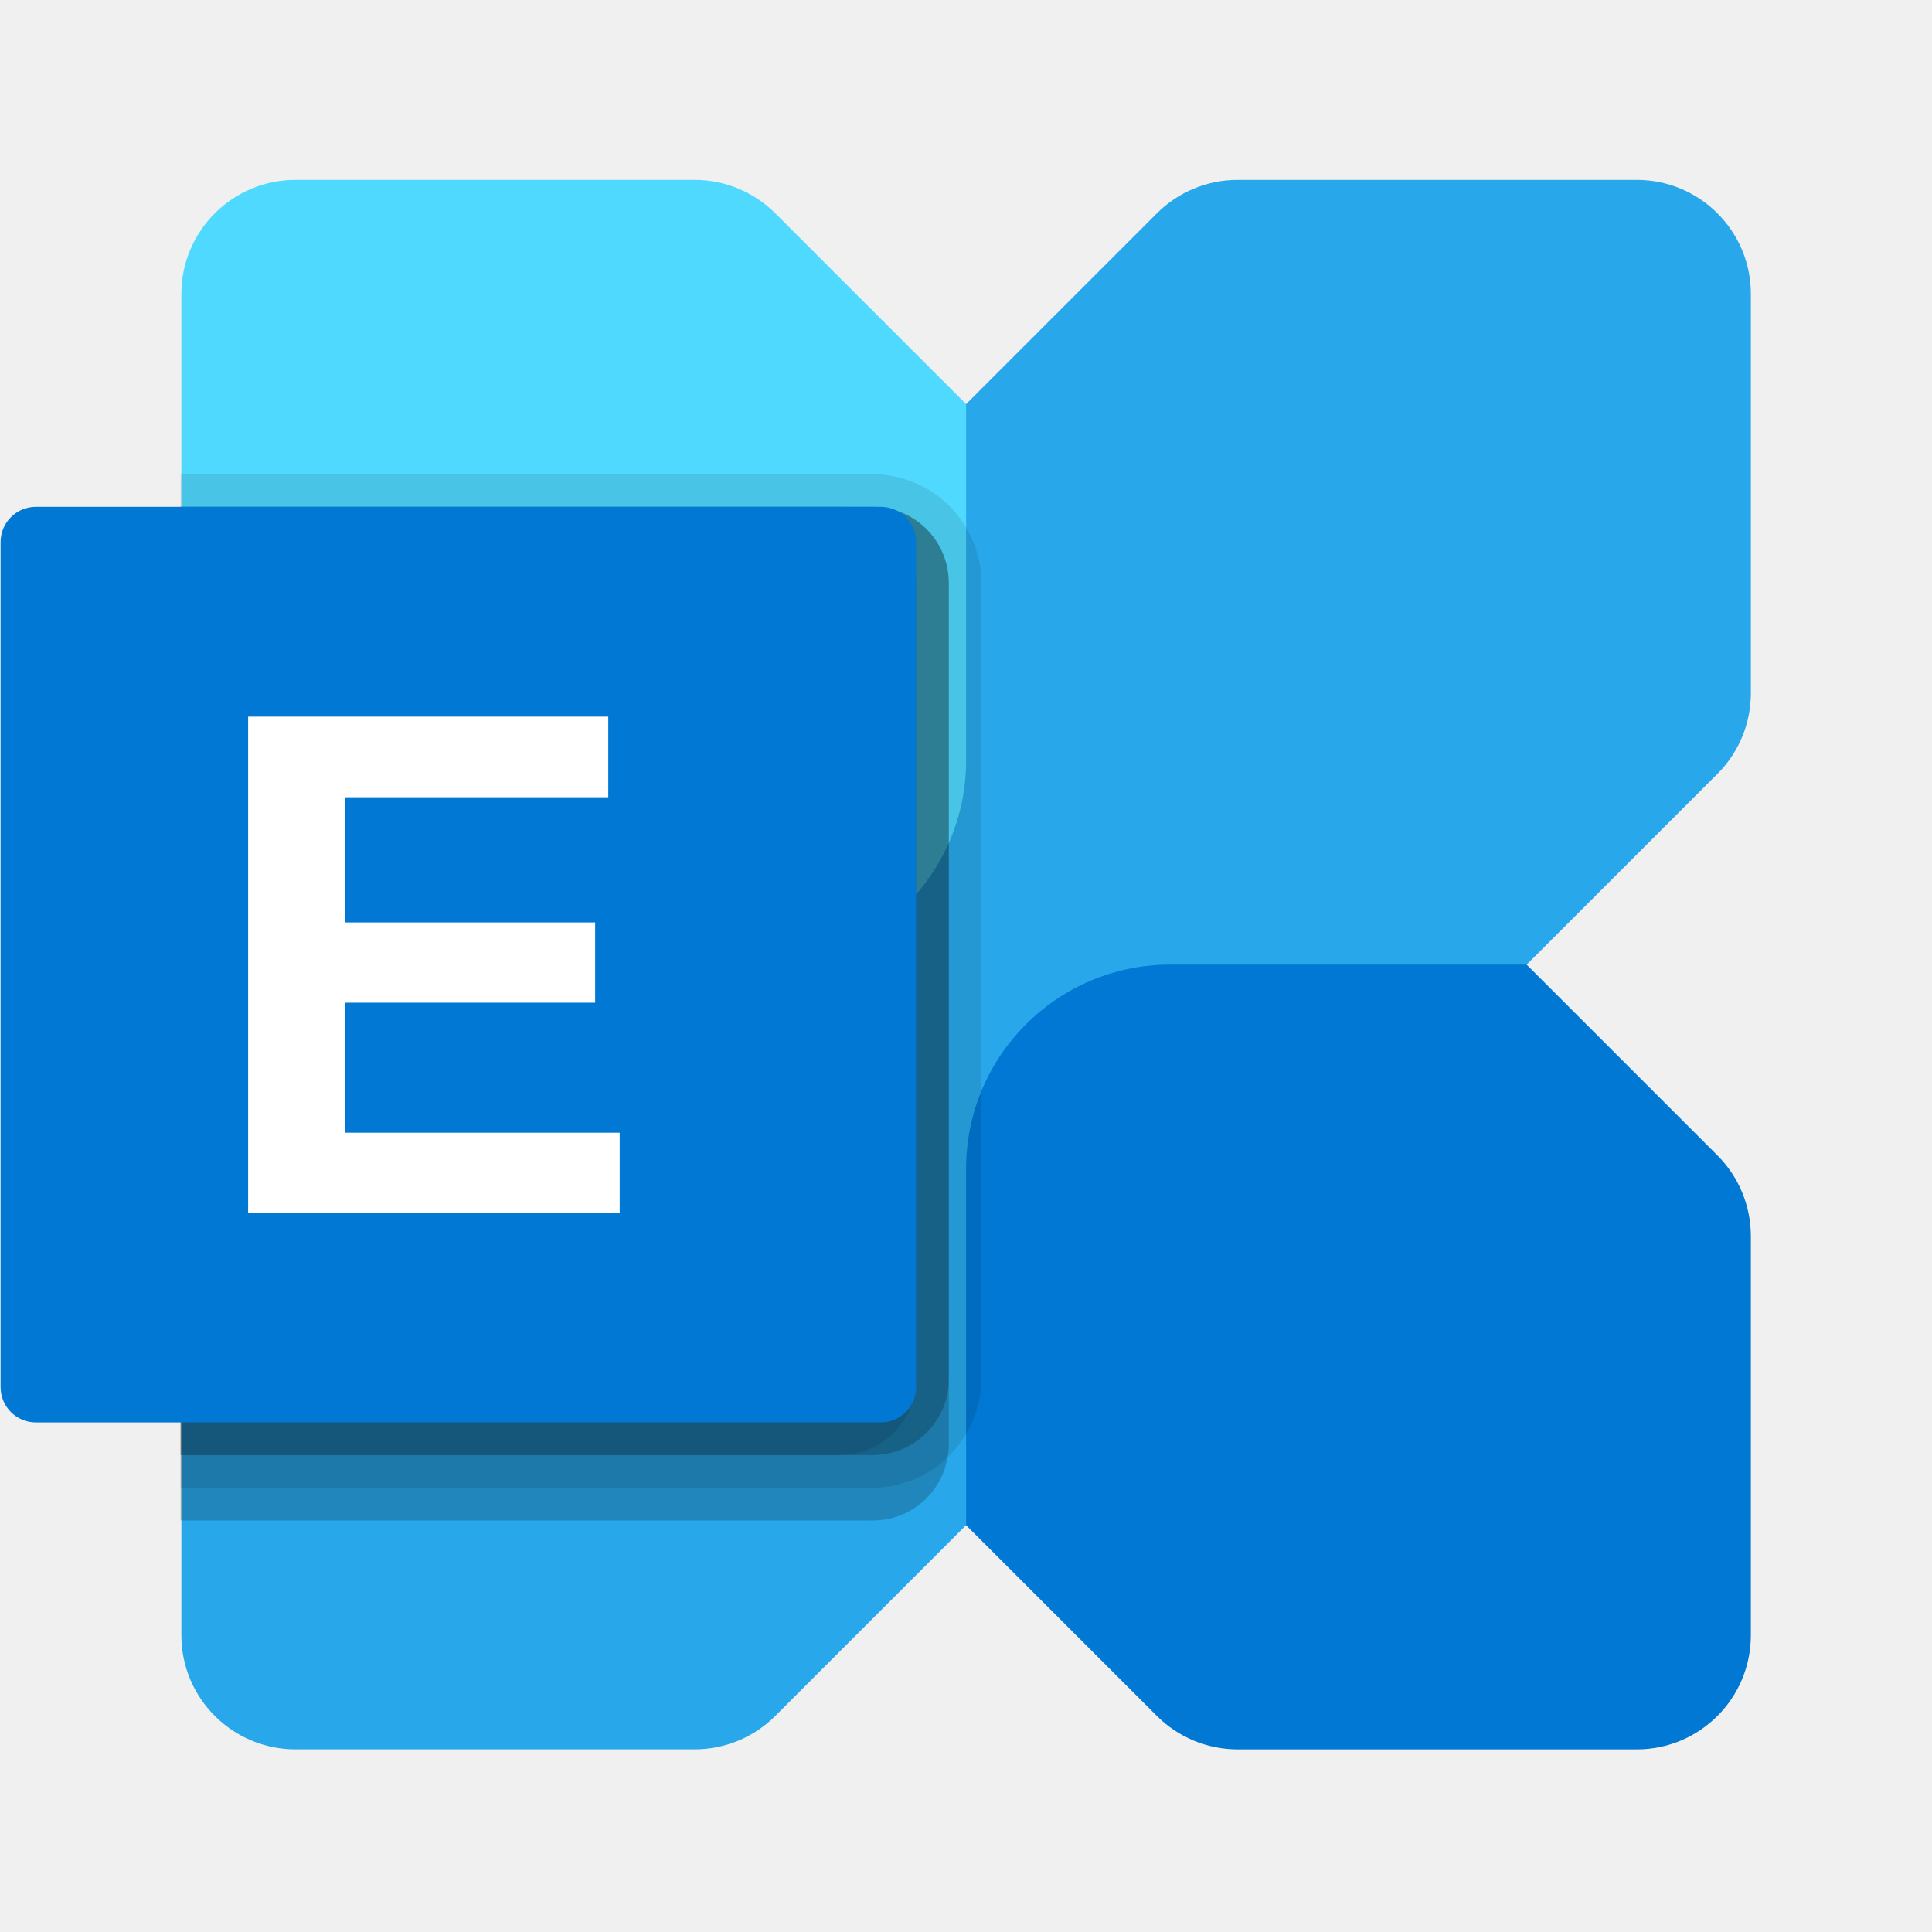
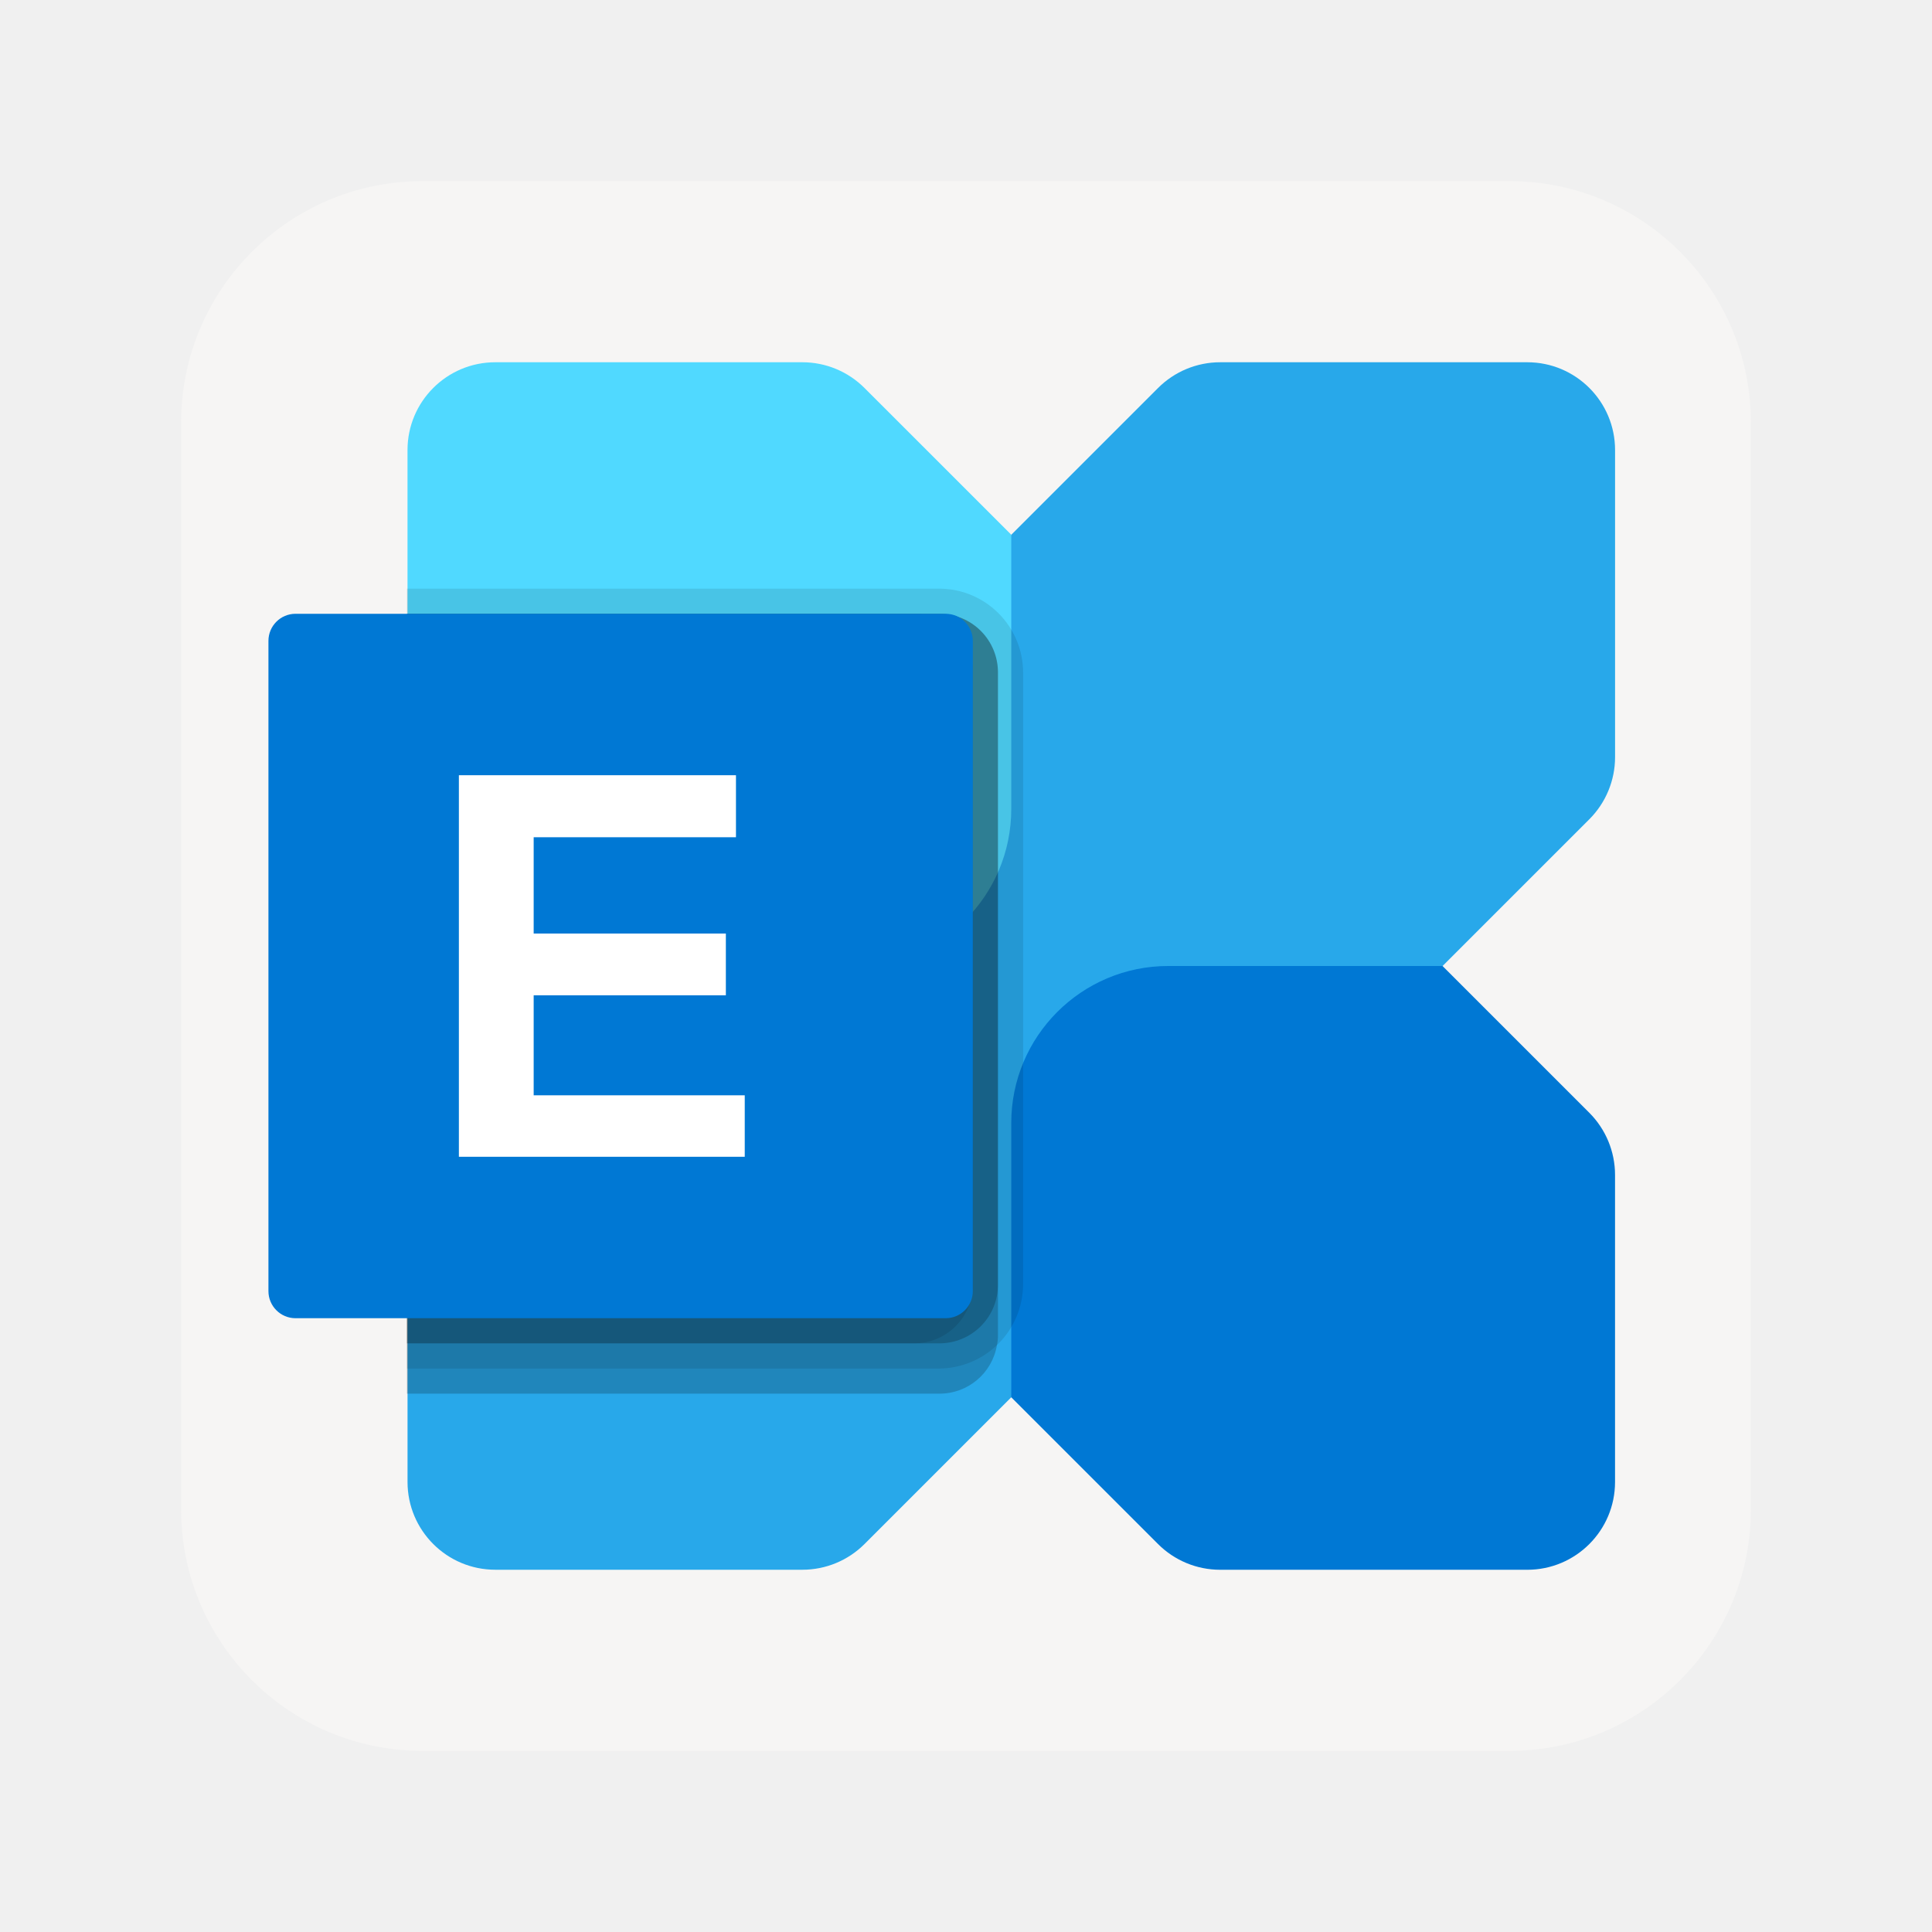
- <svg xmlns="http://www.w3.org/2000/svg" xmlns:xlink="http://www.w3.org/1999/xlink" width="128" height="128">
-   <defs>
+ <svg xmlns="http://www.w3.org/2000/svg" xmlns:xlink="http://www.w3.org/1999/xlink" id="svg11300" width="128" height="128" style="enable-background:new" version="1.0" viewBox="0 0 128 128" xml:space="preserve">
+   <defs id="defs3">
    <clipPath id="b">
-       <path d="M0 0h192v152H0z" />
+       <path id="path1" d="M0 0h192v152H0z" />
    </clipPath>
    <clipPath id="c">
-       <path d="M0 0h192v152H0z" />
+       <path id="path2" d="M0 0h192v152H0z" />
    </clipPath>
    <clipPath id="d">
-       <path d="M0 0h192v152H0z" />
+       <path id="path3" d="M0 0h192v152H0z" />
    </clipPath>
    <clipPath id="e">
-       <path d="M0 0h192v152H0z" />
+       <path id="path4" d="M0 0h192v152H0z" />
    </clipPath>
    <mask id="i">
-       <g filter="url(#a)">
-         <path d="M0 0h128v128H0z" fill-opacity=".1" />
+       <g id="g5" filter="url(#a)">
+         <path id="path5" d="M0 0h128v128H0z" fill-opacity=".1" />
      </g>
    </mask>
    <mask id="g">
-       <g filter="url(#a)">
-         <path d="M0 0h128v128H0z" fill-opacity=".2" />
+       <g id="g6" filter="url(#a)">
+         <path id="path6" d="M0 0h128v128H0z" fill-opacity=".2" />
      </g>
    </mask>
    <mask id="k">
-       <g filter="url(#a)">
-         <path d="M0 0h128v128H0z" fill-opacity=".2" />
+       <g id="g7" filter="url(#a)">
+         <path id="path7" d="M0 0h128v128H0z" fill-opacity=".2" />
      </g>
    </mask>
    <mask id="m">
-       <g filter="url(#a)">
-         <path d="M0 0h128v128H0z" fill-opacity=".1" />
+       <g id="g8" filter="url(#a)">
+         <path id="path8" d="M0 0h128v128H0z" fill-opacity=".1" />
      </g>
    </mask>
    <g id="h" clip-path="url(#c)">
-       <path d="M73.027 54.629v52.726a7.286 7.286 0 01-7.215 7.215H19.965V47.414h45.847a7.238 7.238 0 017.215 7.215zm0 0" />
+       <path id="path9" d="M73.027 54.629v52.726a7.286 7.286 0 01-7.215 7.215H19.965V47.414h45.847a7.238 7.238 0 017.215 7.215zm0 0" />
    </g>
    <g id="j" clip-path="url(#d)">
-       <path d="M70.86 54.629v52.726a5.037 5.037 0 01-5.047 5.047H19.965V49.578h45.847a5.038 5.038 0 015.047 5.05zm0 0" />
+       <path id="path10" d="M70.86 54.629v52.726a5.037 5.037 0 01-5.047 5.047H19.965V49.578h45.847a5.038 5.038 0 015.047 5.05zm0 0" />
    </g>
    <g id="f" clip-path="url(#b)">
-       <path d="M70.86 54.629v57.059c.003.292-.024.582-.087.867a5.007 5.007 0 01-4.96 4.18H19.965V49.577h45.847a5.038 5.038 0 015.047 5.05zm0 0" />
+       <path id="path11" d="M70.86 54.629v57.059c.003.292-.024.582-.087.867a5.007 5.007 0 01-4.96 4.18H19.965V49.577h45.847a5.038 5.038 0 015.047 5.05zm0 0" />
    </g>
    <g id="l" clip-path="url(#e)">
-       <path d="m68.695 54.629v52.726a5.04 5.04 0 0 1-5.05 5.047h-43.68v-62.824h43.68a5.041 5.041 0 0 1 5.05 5.05z" />
+       <path id="path12" d="m68.695 54.629v52.726a5.04 5.04 0 0 1-5.05 5.047h-43.68v-62.824h43.68a5.041 5.041 0 0 1 5.05 5.05z" />
    </g>
-     <filter id="a" x="0%" y="0%" width="100%" height="100%">
-       <feColorMatrix in="SourceGraphic" values="0 0 0 0 1 0 0 0 0 1 0 0 0 0 1 0 0 0 1 0" />
+     <filter id="a" x="0" y="0" width="1" height="1">
+       <feColorMatrix id="feColorMatrix12" in="SourceGraphic" values="0 0 0 0 1 0 0 0 0 1 0 0 0 0 1 0 0 0 1 0" />
    </filter>
  </defs>
-   <path d="M108.438 11.918H81.995a7.56 7.56 0 00-5.348 2.215L14.23 76.547a7.567 7.567 0 00-2.214 5.348v26.445a7.56 7.56 0 007.562 7.558h26.445a7.557 7.557 0 005.344-2.214l62.418-62.414A7.567 7.567 0 00116 45.922V19.477a7.56 7.56 0 00-7.563-7.559zm0 0" fill="#28a8ea" />
-   <path d="m108.44 115.9h-26.445a7.56 7.56 0 0 1-5.348-2.214l-12.64-12.637v-23.621c0-7.465 6.05-13.52 13.52-13.52h23.617l12.64 12.64a7.567 7.567 0 0 1 2.215 5.35v26.445a7.56 7.56 0 0 1-7.559 7.558z" fill="#0078d4" />
-   <path d="M19.578 11.918h26.445c2.004 0 3.926.797 5.344 2.215l12.64 12.637v23.62c0 7.465-6.05 13.516-13.515 13.516h-23.62L14.23 51.27a7.567 7.567 0 01-2.214-5.348V19.477a7.56 7.56 0 017.562-7.559zm0 0" fill="#50d9ff" />
-   <use transform="translate(-8 -16)" mask="url(#g)" xlink:href="#f" />
-   <use transform="translate(-8 -16)" mask="url(#i)" xlink:href="#h" />
-   <use transform="translate(-8 -16)" mask="url(#k)" xlink:href="#j" />
-   <use transform="translate(-8 -16)" mask="url(#m)" xlink:href="#l" />
-   <path d="M2.371 33.578H58.36a2.337 2.337 0 012.336 2.336v55.988a2.337 2.337 0 01-2.336 2.336H2.371A2.334 2.334 0 01.04 91.902V35.914a2.334 2.334 0 012.332-2.336zm0 0" fill="#0078d4" />
-   <path d="M40.3 52.82H22.88v8.293h16.55v5.317H22.88v8.613h18.176v5.293H16.44V47.48h23.86zm0 0" fill="#fff" />
+   <rect id="rect929-36-9" x="12" y="12" width="104" height="104" rx="16" style="enable-background:new;fill:#f6f5f4;paint-order:normal" />
+   <g id="g2" transform="matrix(.76937 0 0 .76937 17.754 14.831)" style="stroke-width:1.3">
+     <path id="path13" d="m108.44 11.918h-26.443a7.56 7.56 0 0 0-5.348 2.215l-62.417 62.414a7.567 7.567 0 0 0-2.214 5.348v26.445a7.56 7.56 0 0 0 7.562 7.558h26.445a7.557 7.557 0 0 0 5.344-2.214l62.418-62.414a7.567 7.567 0 0 0 2.215-5.348v-26.445a7.56 7.56 0 0 0-7.563-7.559z" fill="#28a8ea" style="stroke-width:1.3" />
+     <path id="path14" d="m108.44 115.9h-26.445a7.56 7.56 0 0 1-5.348-2.214l-12.64-12.637v-23.621c0-7.465 6.05-13.52 13.52-13.52h23.617l12.64 12.64a7.567 7.567 0 0 1 2.215 5.35v26.445a7.56 7.56 0 0 1-7.559 7.558z" fill="#0078d4" style="stroke-width:1.3" />
+     <path id="path15" d="m19.578 11.918h26.445c2.004 0 3.926 0.797 5.344 2.215l12.64 12.637v23.62c0 7.465-6.05 13.516-13.515 13.516h-23.62l-12.642-12.636a7.567 7.567 0 0 1-2.214-5.348v-26.445a7.56 7.56 0 0 1 7.562-7.559z" fill="#50d9ff" style="stroke-width:1.3" />
+     <use id="use15" transform="translate(-8,-16)" mask="url(#g)" style="stroke-width:1.3" xlink:href="#f" />
+     <use id="use16" transform="translate(-8,-16)" mask="url(#i)" style="stroke-width:1.3" xlink:href="#h" />
+     <use id="use17" transform="translate(-8,-16)" mask="url(#k)" style="stroke-width:1.3" xlink:href="#j" />
+     <use id="use18" transform="translate(-8,-16)" mask="url(#m)" style="stroke-width:1.3" xlink:href="#l" />
+     <path id="path18" d="m2.371 33.578h55.989a2.337 2.337 0 0 1 2.336 2.336v55.988a2.337 2.337 0 0 1-2.336 2.336h-55.989a2.334 2.334 0 0 1-2.331-2.336v-55.988a2.334 2.334 0 0 1 2.332-2.336z" fill="#0078d4" style="stroke-width:1.3" />
+     <path id="path19" d="m40.3 52.82h-17.42v8.293h16.55v5.317h-16.55v8.613h18.176v5.293h-24.616v-32.856h23.86z" fill="#fff" style="stroke-width:1.3" />
+   </g>
</svg>
